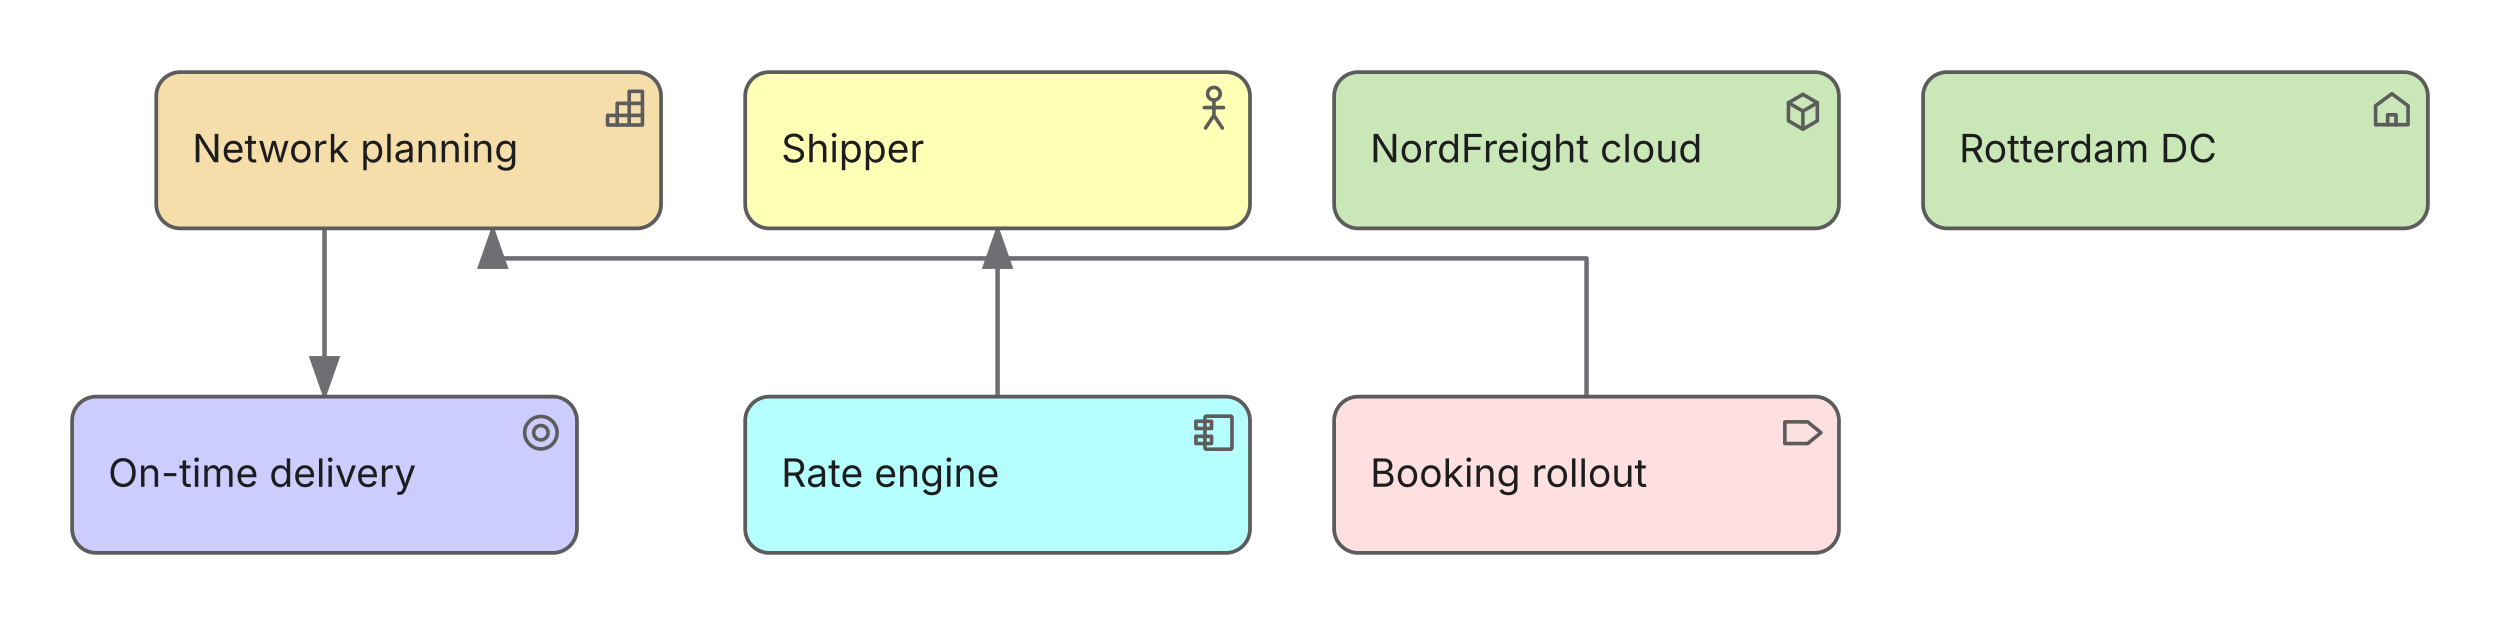
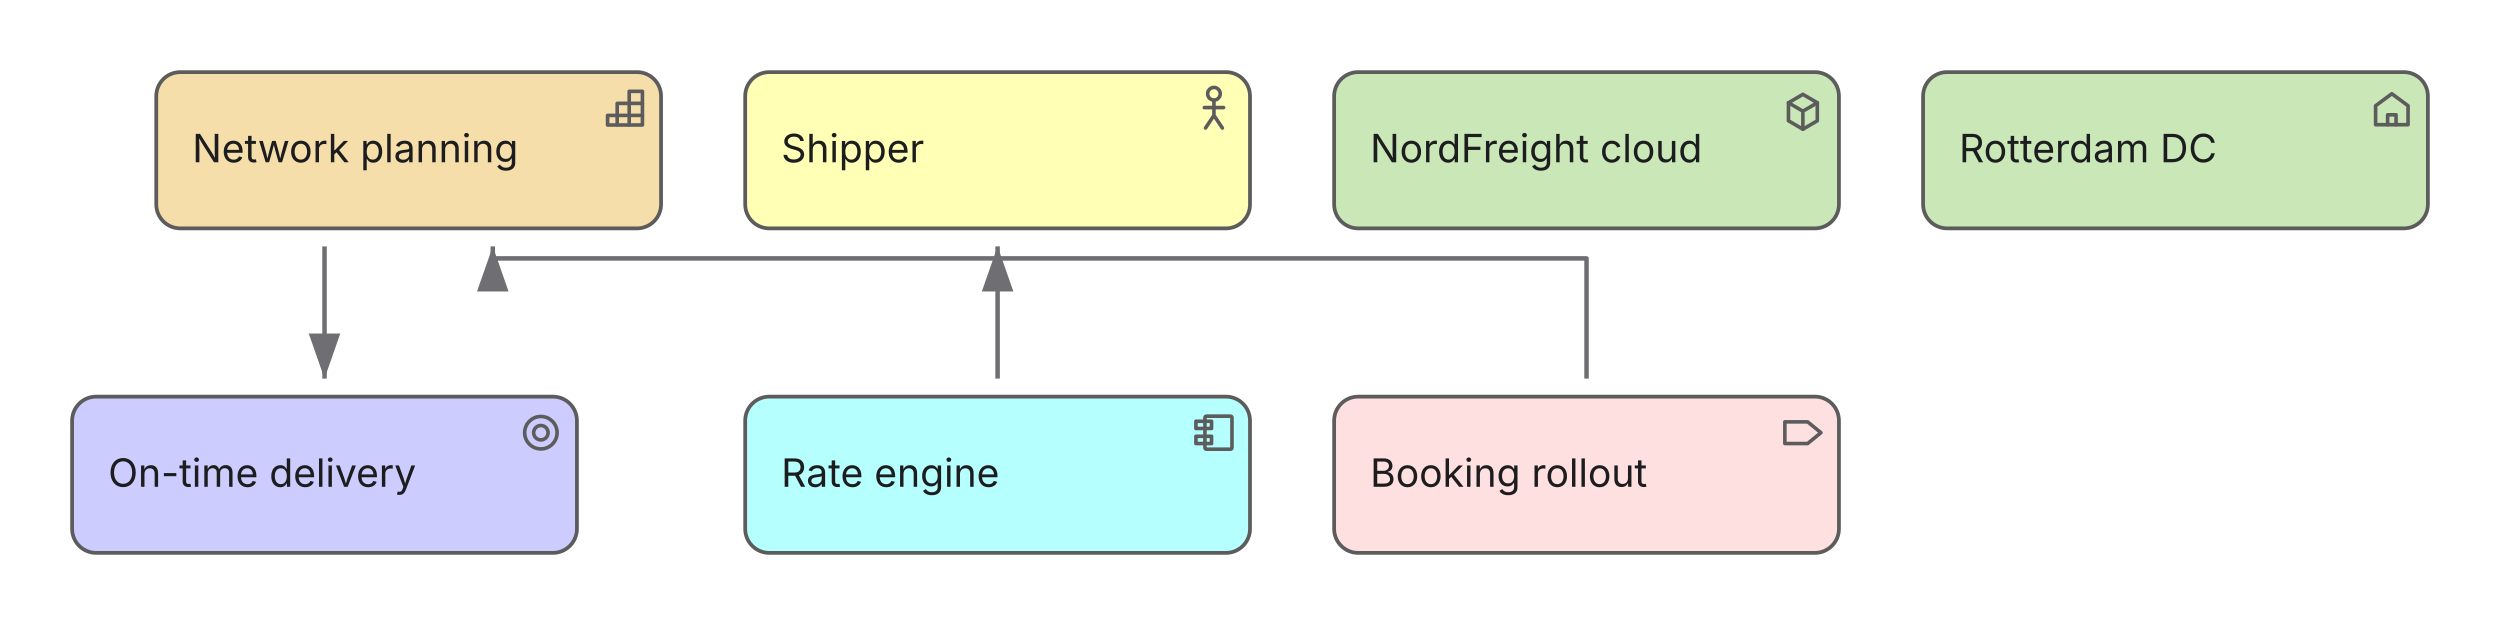
<svg xmlns="http://www.w3.org/2000/svg" width="832" height="208" viewBox="0 0 832 208" data-view="catalogue-layers" data-layout="tb" data-layout-mode="layered" data-layout-routing="orthogonal" data-layout-engine="elk-layered" data-nesting="beside" role="img" aria-label="ArchiMate layers sample">
  <defs>
-     <marker id="arrow-catalogue-layers" markerWidth="10" markerHeight="7" refX="9" refY="3.5" orient="auto">
+     <marker id="arrow-catalogue-layers" markerWidth="10" markerHeight="7" refX="10" refY="3.5" orient="auto">
      <polygon points="0 0, 10 3.5, 0 7" fill="#6e6e73" />
    </marker>
  </defs>
  <g class="edges">
    <g data-edge-id="planning-&gt;onTime:realizes">
-       <polyline points="108,76 108,132" fill="none" stroke="#6e6e73" stroke-width="1.5" stroke-linejoin="round" marker-end="url(#arrow-catalogue-layers)" />
+       <polyline points="108,82 108,126" fill="none" stroke="#6e6e73" stroke-width="1.5" stroke-linejoin="round" marker-end="url(#arrow-catalogue-layers)" />
    </g>
    <g data-edge-id="rates-&gt;shipper:serves">
-       <polyline points="332,132 332,76" fill="none" stroke="#6e6e73" stroke-width="1.5" stroke-linejoin="round" marker-end="url(#arrow-catalogue-layers)" />
+       <polyline points="332,126 332,82" fill="none" stroke="#6e6e73" stroke-width="1.5" stroke-linejoin="round" marker-end="url(#arrow-catalogue-layers)" />
    </g>
    <g data-edge-id="rollout-&gt;planning:realizes">
-       <polyline points="528,132 528,86 164,86 164,76" fill="none" stroke="#6e6e73" stroke-width="1.5" stroke-linejoin="round" marker-end="url(#arrow-catalogue-layers)" />
+       <polyline points="528,126 528,86 164,86 164,82" fill="none" stroke="#6e6e73" stroke-width="1.5" stroke-linejoin="round" marker-end="url(#arrow-catalogue-layers)" />
    </g>
  </g>
  <g class="nodes">
    <g data-node-id="planning" data-keyword="capability" data-layer="strategy" data-icon="capability" transform="translate(52 24)">
      <rect width="168" height="52" rx="8" fill="#F5DEAA" stroke="#5C5C5C" stroke-width="1.25" />
      <g class="type-icon" data-icon="capability" transform="translate(148 4)" fill="none" stroke="#5C5C5C" color="#5C5C5C" stroke-width="1.2" stroke-linecap="round" stroke-linejoin="round">
        <path d="M2.2 13.6 H13.8 V2.4 H9.4 V6.4 H5.4 V10.4 H2.2 Z" />
        <path d="M5.4 13.6 V10.4 M9.4 13.6 V6.4 M5.4 10.4 H13.8 M9.4 6.4 H13.8" />
      </g>
      <text x="12" y="30" fill="#1d1d1f" font-size="13" font-family="-apple-system, BlinkMacSystemFont, sans-serif">Network planning</text>
    </g>
    <g data-node-id="onTime" data-keyword="goal" data-layer="motivation" data-icon="goal" transform="translate(24 132)">
      <rect width="168" height="52" rx="8" fill="#CCCCFF" stroke="#5C5C5C" stroke-width="1.25" />
      <g class="type-icon" data-icon="goal" transform="translate(148 4)" fill="none" stroke="#5C5C5C" color="#5C5C5C" stroke-width="1.2" stroke-linecap="round" stroke-linejoin="round">
        <circle cx="8" cy="8" r="5.4" />
        <circle cx="8" cy="8" r="2.4" />
      </g>
      <text x="12" y="30" fill="#1d1d1f" font-size="13" font-family="-apple-system, BlinkMacSystemFont, sans-serif">On-time delivery</text>
    </g>
    <g data-node-id="shipper" data-keyword="businessActor" data-layer="business" data-icon="stick-figure" transform="translate(248 24)">
      <rect width="168" height="52" rx="8" fill="#FFFFB5" stroke="#5C5C5C" stroke-width="1.25" />
      <g class="type-icon" data-icon="stick-figure" transform="translate(148 4)" fill="none" stroke="#5C5C5C" color="#5C5C5C" stroke-width="1.2" stroke-linecap="round" stroke-linejoin="round">
        <circle cx="8" cy="3.2" r="2.1" />
        <path d="M8 5.4 V10.4 M4.8 7.8 H11.2 M8 10.4 L5.2 14.6 M8 10.4 L10.8 14.6" />
      </g>
      <text x="12" y="30" fill="#1d1d1f" font-size="13" font-family="-apple-system, BlinkMacSystemFont, sans-serif">Shipper</text>
    </g>
    <g data-node-id="rates" data-keyword="applicationComponent" data-layer="application" data-icon="component" transform="translate(248 132)">
      <rect width="168" height="52" rx="8" fill="#B5FFFF" stroke="#5C5C5C" stroke-width="1.25" />
      <g class="type-icon" data-icon="component" transform="translate(148 4)" fill="none" stroke="#5C5C5C" color="#5C5C5C" stroke-width="1.2" stroke-linecap="round" stroke-linejoin="round">
        <rect x="5" y="2.5" width="9" height="11" rx="0.5" />
        <rect x="2" y="4.2" width="5.2" height="2.4" />
        <rect x="2" y="9.2" width="5.2" height="2.4" />
      </g>
      <text x="12" y="30" fill="#1d1d1f" font-size="13" font-family="-apple-system, BlinkMacSystemFont, sans-serif">Rate engine</text>
    </g>
    <g data-node-id="cloud" data-keyword="node" data-layer="technology" data-icon="node" transform="translate(444 24)">
      <rect width="168" height="52" rx="8" fill="#C9E7B7" stroke="#5C5C5C" stroke-width="1.25" />
      <g class="type-icon" data-icon="node" transform="translate(148 4)" fill="none" stroke="#5C5C5C" color="#5C5C5C" stroke-width="1.2" stroke-linecap="round" stroke-linejoin="round">
        <path d="M3.2 6.2 L8 3.4 L12.8 6.2 V12.2 L8 15 L3.2 12.2 Z" />
        <path d="M3.2 6.2 L8 9 L12.8 6.2 M8 9 V15" />
      </g>
      <text x="12" y="30" fill="#1d1d1f" font-size="13" font-family="-apple-system, BlinkMacSystemFont, sans-serif">NordFreight cloud</text>
    </g>
    <g data-node-id="rotterdam" data-keyword="facility" data-layer="physical" data-icon="facility" transform="translate(640 24)">
      <rect width="168" height="52" rx="8" fill="#C9E7B7" stroke="#5C5C5C" stroke-width="1.25" />
      <g class="type-icon" data-icon="facility" transform="translate(148 4)" fill="none" stroke="#5C5C5C" color="#5C5C5C" stroke-width="1.2" stroke-linecap="round" stroke-linejoin="round">
        <path d="M2.6 13.5 H13.4 V7.2 L8 3.2 L2.6 7.2 Z" />
        <path d="M6.6 13.5 V10.2 H9.4 V13.5" />
      </g>
      <text x="12" y="30" fill="#1d1d1f" font-size="13" font-family="-apple-system, BlinkMacSystemFont, sans-serif">Rotterdam DC</text>
    </g>
    <g data-node-id="rollout" data-keyword="workPackage" data-layer="implementation" data-icon="work-package" transform="translate(444 132)">
      <rect width="168" height="52" rx="8" fill="#FFE0E0" stroke="#5C5C5C" stroke-width="1.25" />
      <g class="type-icon" data-icon="work-package" transform="translate(148 4)" fill="none" stroke="#5C5C5C" color="#5C5C5C" stroke-width="1.2" stroke-linecap="round" stroke-linejoin="round">
        <path d="M2 4.4 H9.6 L14 8 L9.6 11.6 H2 Z" />
      </g>
      <text x="12" y="30" fill="#1d1d1f" font-size="13" font-family="-apple-system, BlinkMacSystemFont, sans-serif">Booking rollout</text>
    </g>
  </g>
</svg>
